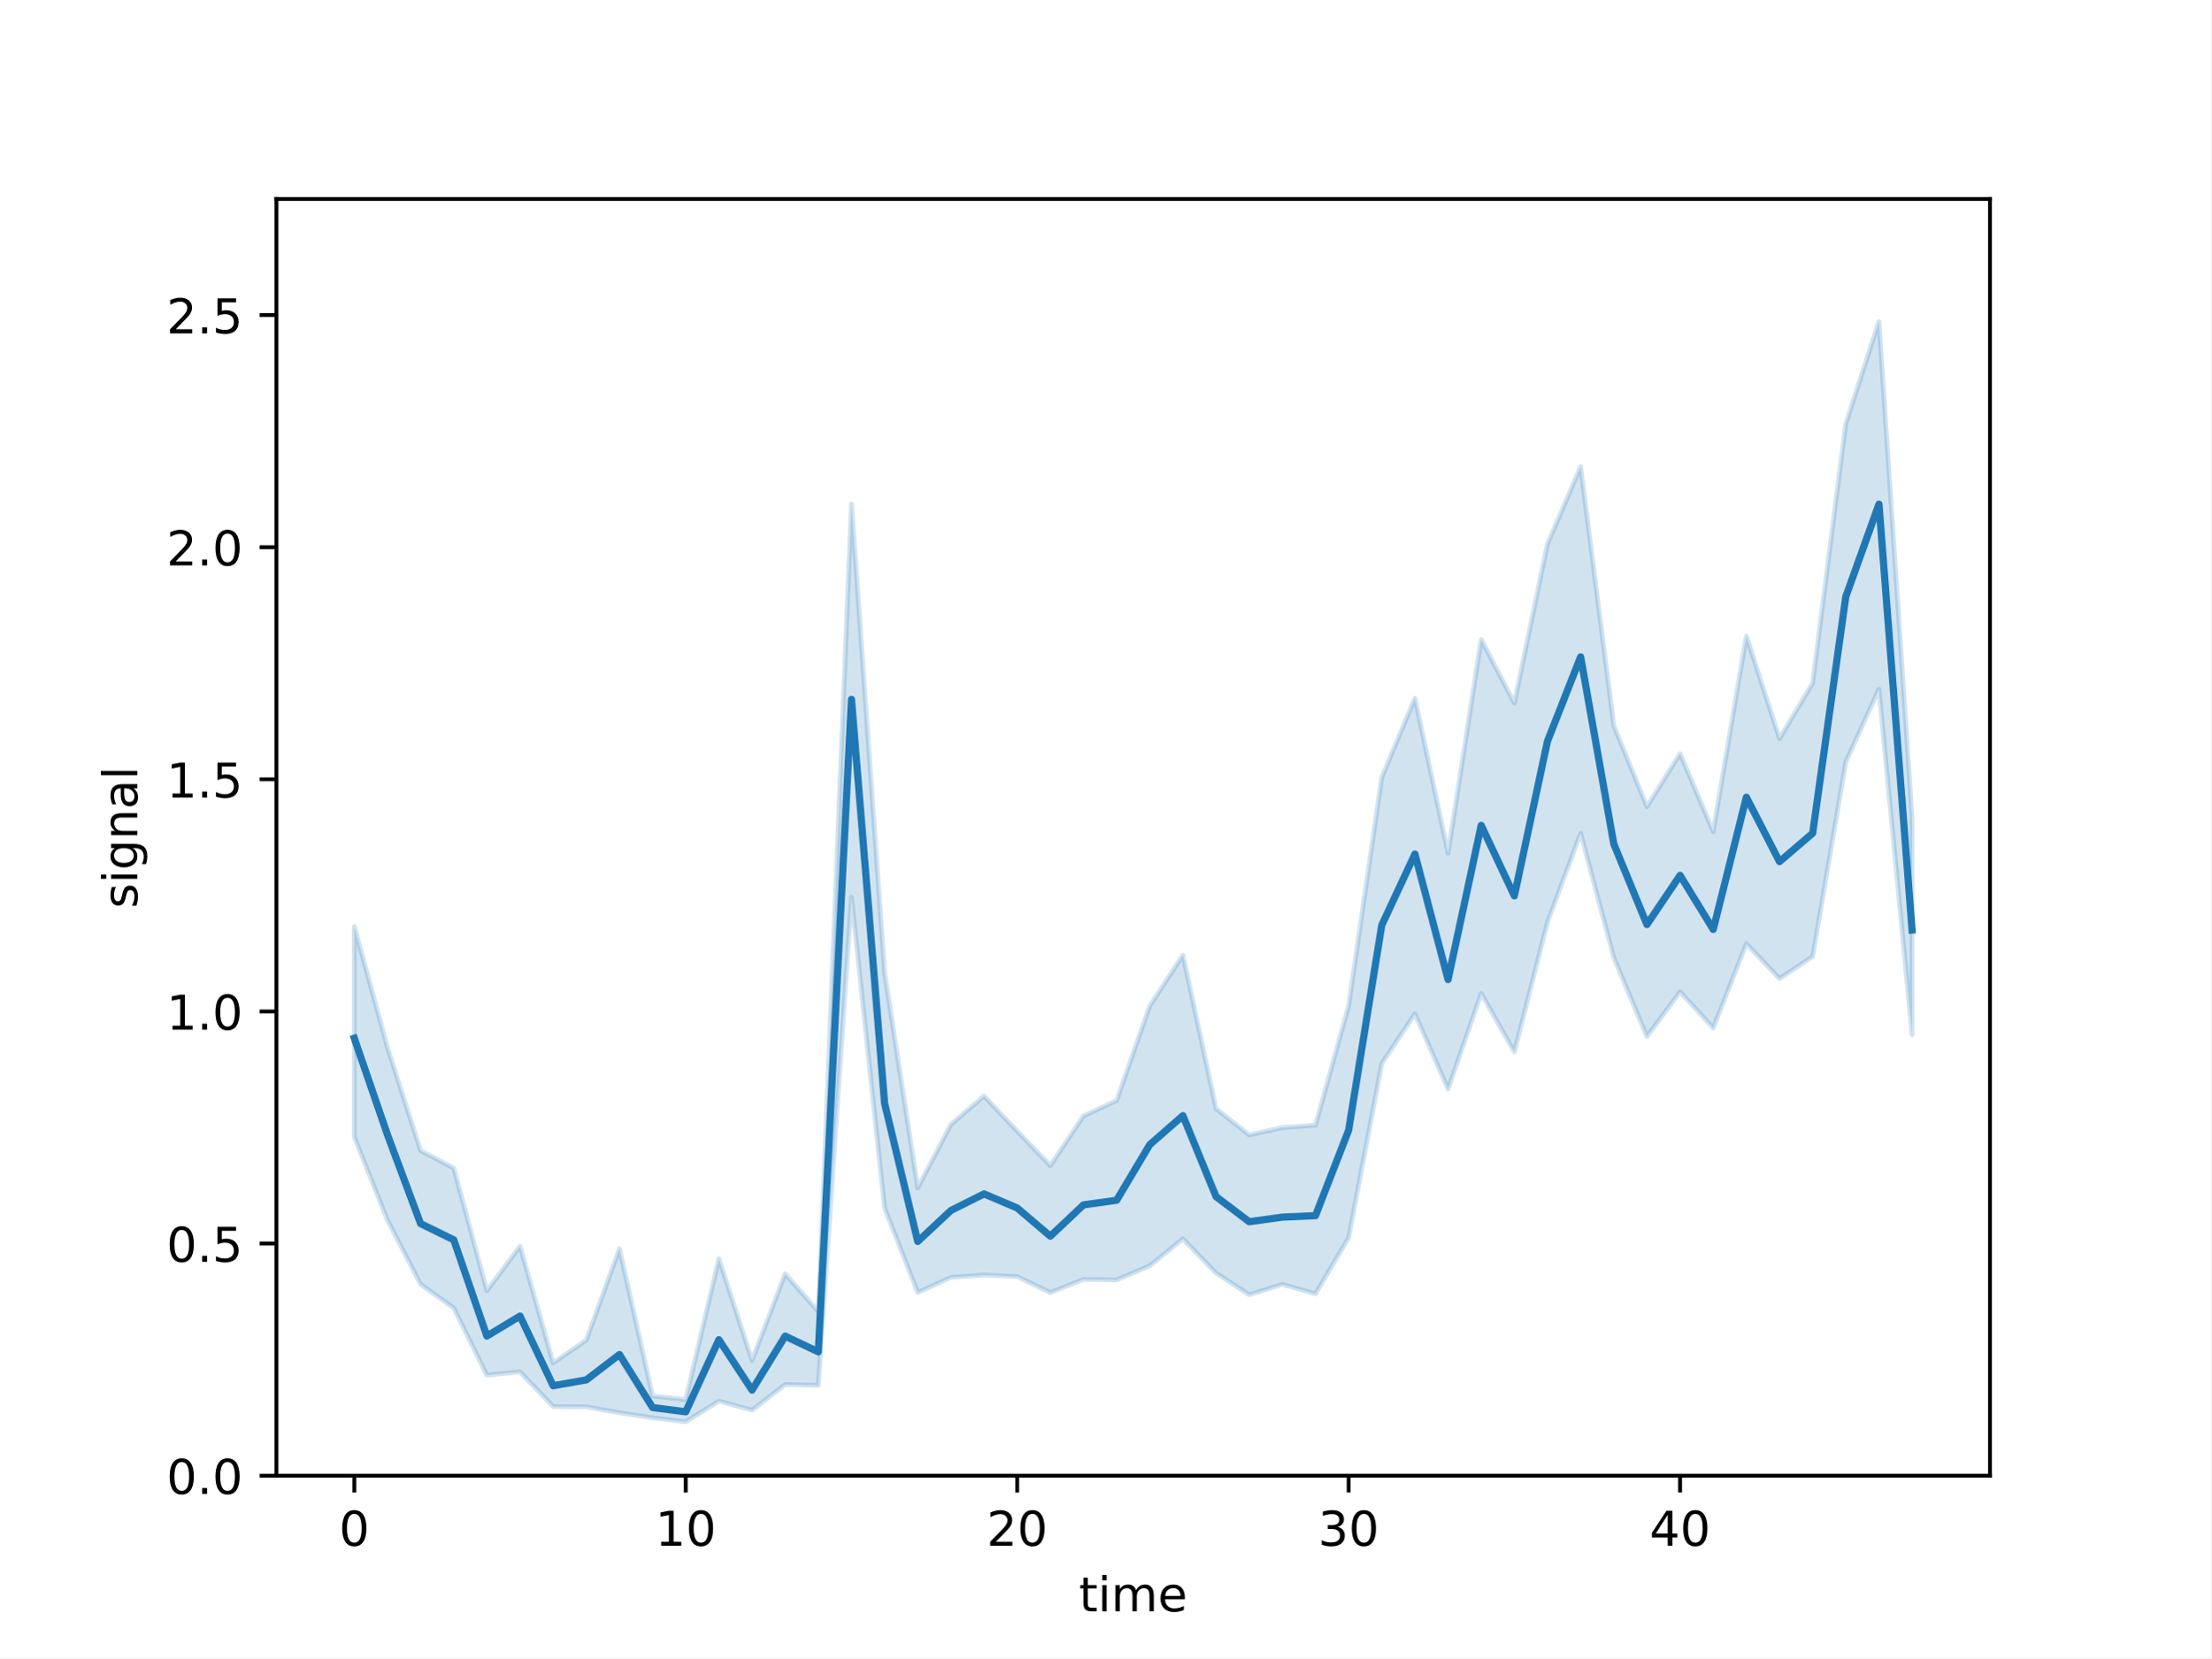
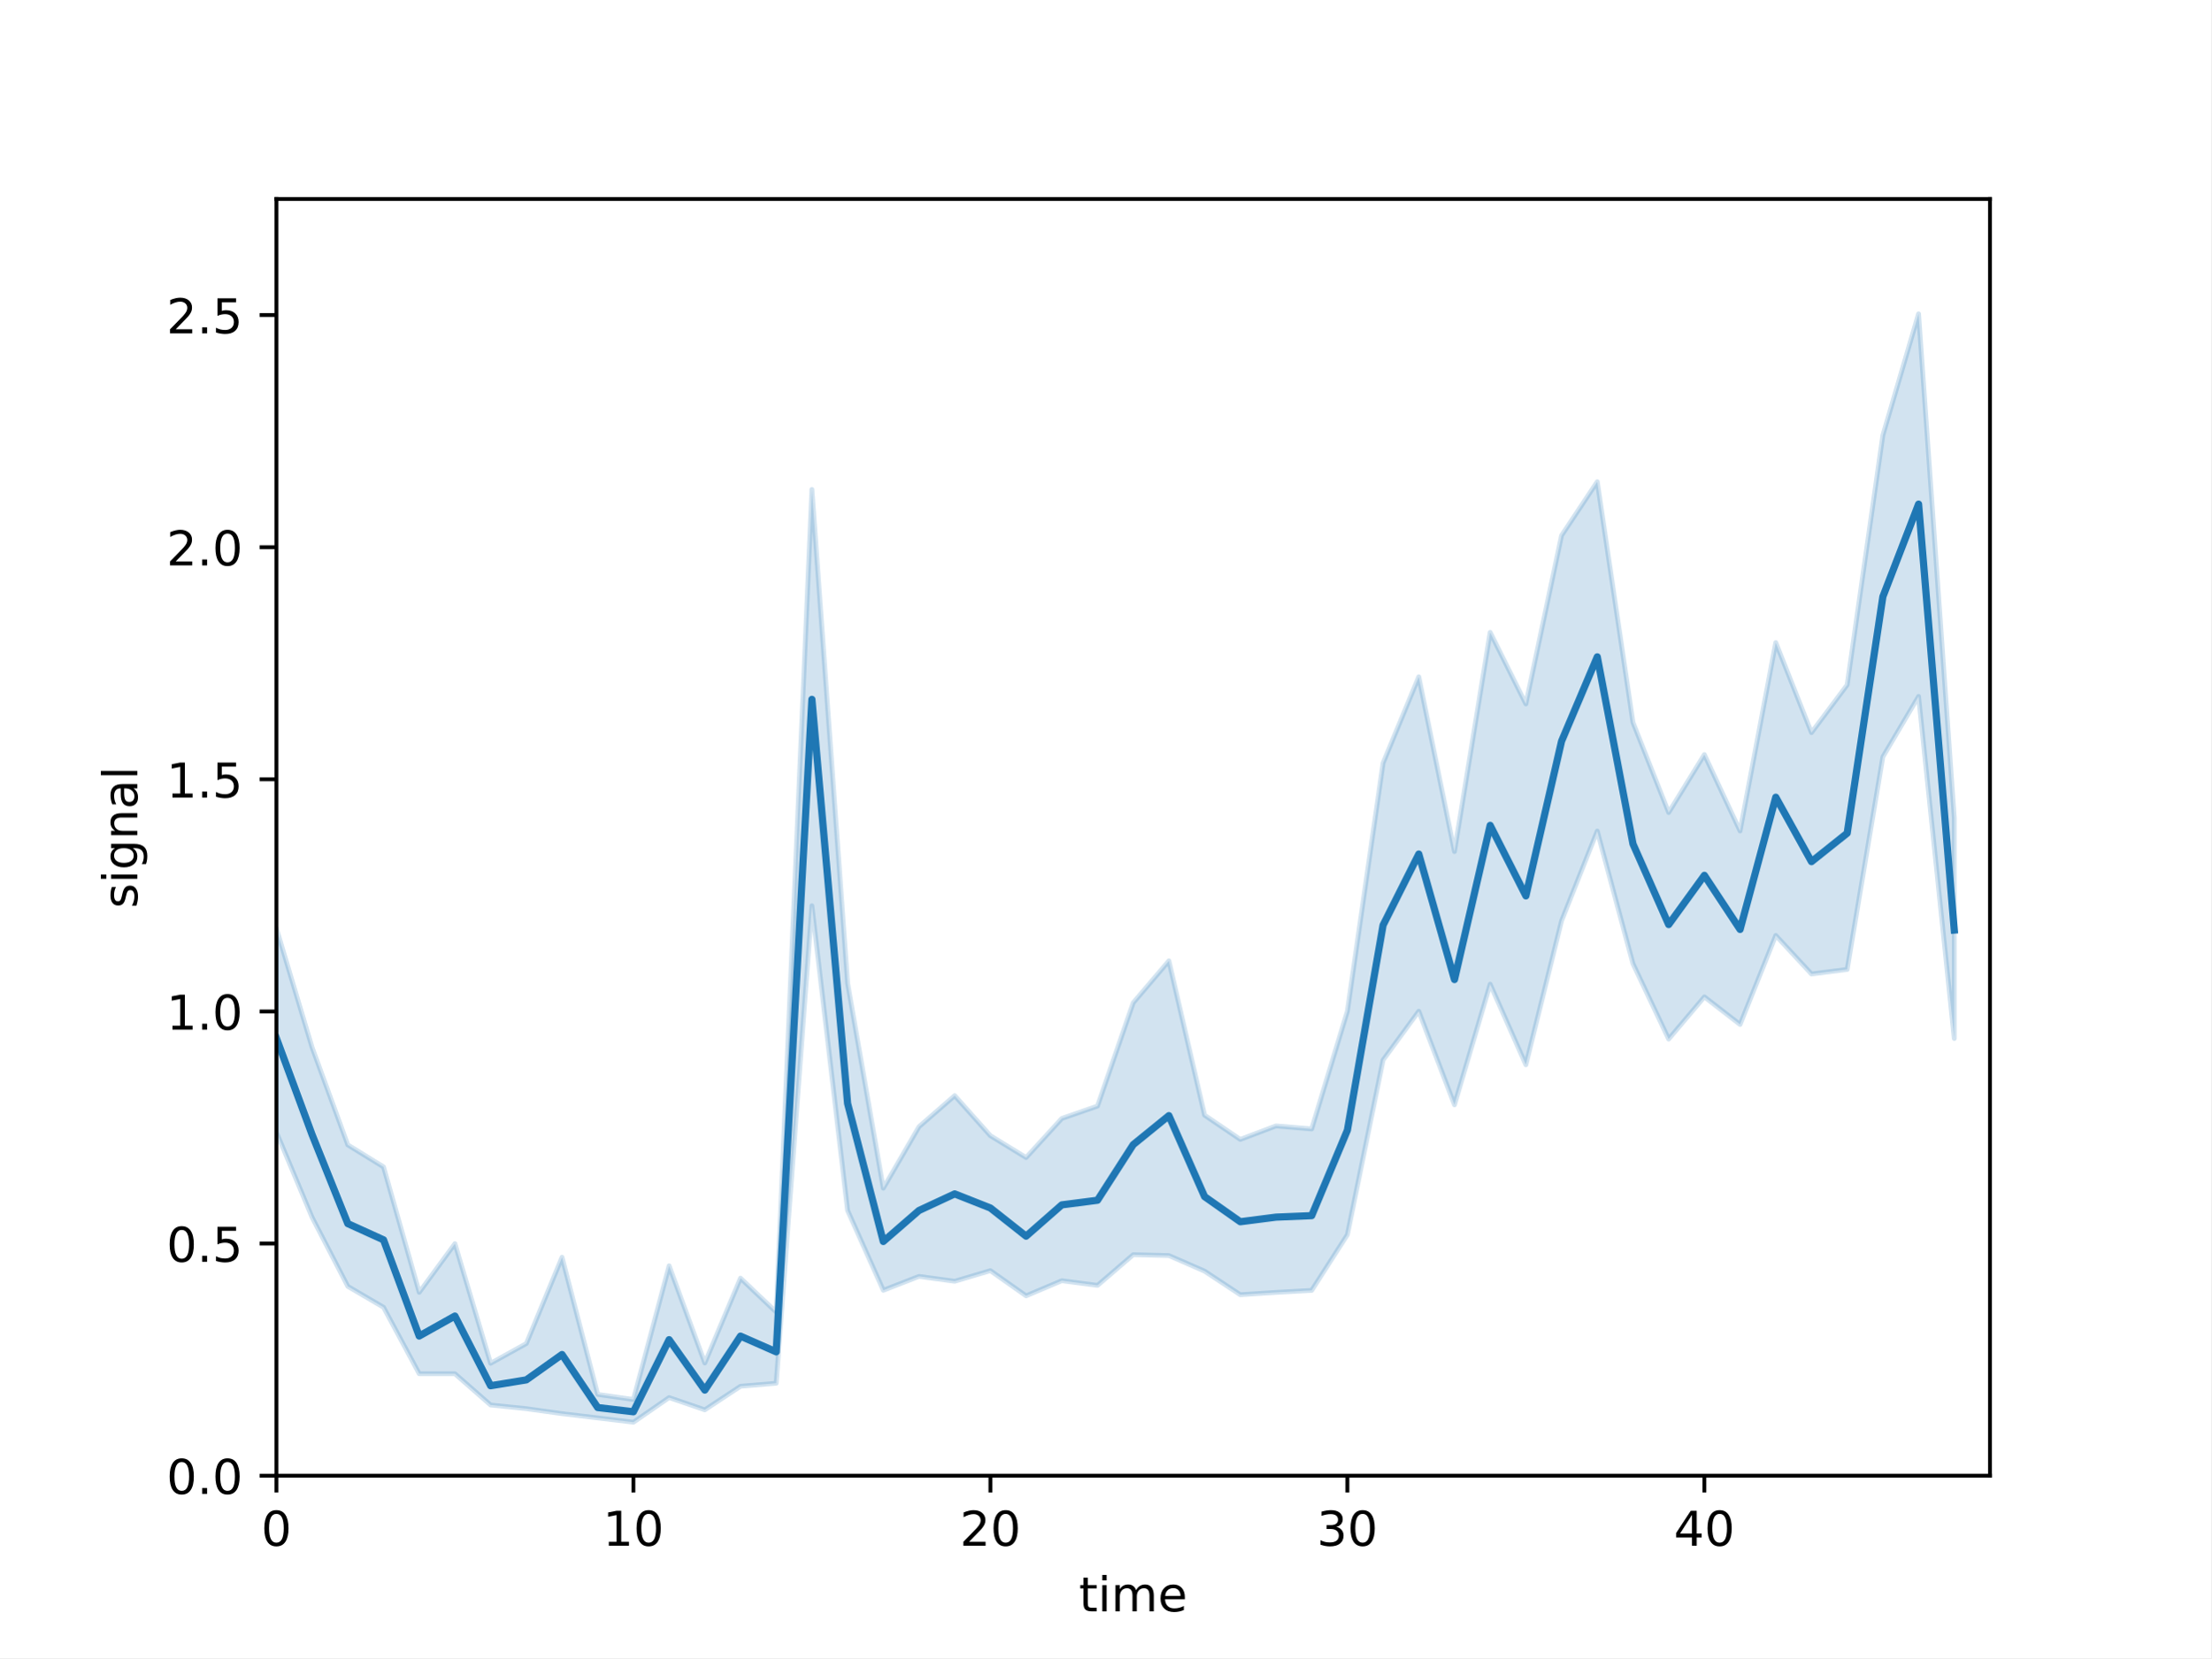
<svg xmlns="http://www.w3.org/2000/svg" xmlns:xlink="http://www.w3.org/1999/xlink" width="460.8pt" height="345.6pt" viewBox="0 0 460.8 345.6" version="1.1">
  <defs>
    <style type="text/css">*{stroke-linejoin: round; stroke-linecap: butt}</style>
  </defs>
  <g id="figure_1">
    <g id="patch_1">
      <path d="M 0 345.6  L 460.8 345.6  L 460.8 0  L 0 0  z " style="fill: #ffffff" />
    </g>
    <g id="axes_1">
      <g id="patch_2">
        <path d="M 57.6 307.584  L 414.72 307.584  L 414.72 41.472  L 57.6 41.472  z " style="fill: #ffffff" />
      </g>
      <g id="PolyCollection_1">
        <defs>
-           <path id="m59edee28fa" d="M 73.833 -152.477  L 73.833 -108.618  L 80.74 -91.298  L 87.648 -77.928  L 94.555 -72.98  L 101.463 -58.962  L 108.37 -59.667  L 115.278 -52.424  L 122.186 -52.378  L 129.093 -51.128  L 136.001 -50.082  L 142.908 -49.256  L 149.816 -53.577  L 156.723 -51.675  L 163.631 -57.028  L 170.538 -56.849  L 177.446 -158.625  L 184.353 -93.815  L 191.261 -76.187  L 198.169 -79.355  L 205.076 -79.833  L 211.984 -79.526  L 218.891 -76.174  L 225.799 -78.932  L 232.706 -78.828  L 239.614 -81.769  L 246.521 -87.391  L 253.429 -80.254  L 260.336 -75.735  L 267.244 -77.885  L 274.151 -75.932  L 281.059 -87.644  L 287.967 -123.93  L 294.874 -134.306  L 301.782 -118.609  L 308.689 -138.556  L 315.597 -126.344  L 322.504 -153.396  L 329.412 -171.935  L 336.319 -146.05  L 343.227 -129.563  L 350.134 -138.878  L 357.042 -131.329  L 363.95 -148.906  L 370.857 -141.626  L 377.765 -146.243  L 384.672 -186.767  L 391.58 -201.989  L 398.487 -129.984  L 398.487 -175.202  L 398.487 -175.202  L 391.58 -278.569  L 384.672 -257.287  L 377.765 -203.248  L 370.857 -191.637  L 363.95 -213.048  L 357.042 -172.256  L 350.134 -188.515  L 343.227 -177.453  L 336.319 -194.327  L 329.412 -248.319  L 322.504 -232.216  L 315.597 -199.041  L 308.689 -212.305  L 301.782 -167.723  L 294.874 -200.068  L 287.967 -183.552  L 281.059 -135.925  L 274.151 -111.061  L 267.244 -110.583  L 260.336 -109.039  L 253.429 -114.518  L 246.521 -146.512  L 239.614 -135.911  L 232.706 -116.202  L 225.799 -113  L 218.891 -102.632  L 211.984 -109.834  L 205.076 -117.138  L 198.169 -111.225  L 191.261 -97.989  L 184.353 -142.866  L 177.446 -240.547  L 170.538 -72.21  L 163.631 -80.096  L 156.723 -62.032  L 149.816 -83.25  L 142.908 -53.896  L 136.001 -54.623  L 129.093 -85.314  L 122.186 -66.28  L 115.278 -61.51  L 108.37 -85.841  L 101.463 -76.551  L 94.555 -102.137  L 87.648 -105.763  L 80.74 -127.264  L 73.833 -152.477  z " style="stroke: #1f77b4; stroke-opacity: 0.2" />
+           <path id="m4f3ccf75cc" d="M 57.6 -152.083  L 57.6 -109.605  L 65.04 -91.855  L 72.48 -77.479  L 79.92 -73.12  L 87.36 -59.266  L 94.8 -59.263  L 102.24 -52.75  L 109.68 -51.985  L 117.12 -50.944  L 124.56 -50.058  L 132 -49.156  L 139.44 -54.297  L 146.88 -51.745  L 154.32 -56.655  L 161.76 -57.283  L 169.2 -156.809  L 176.64 -93.297  L 184.08 -76.658  L 191.52 -79.554  L 198.96 -78.541  L 206.4 -80.753  L 213.84 -75.504  L 221.28 -78.656  L 228.72 -77.678  L 236.16 -84.076  L 243.6 -83.897  L 251.04 -80.649  L 258.48 -75.736  L 265.92 -76.215  L 273.36 -76.636  L 280.8 -88.244  L 288.24 -124.655  L 295.68 -134.828  L 303.12 -115.322  L 310.56 -140.464  L 318 -123.663  L 325.44 -153.67  L 332.88 -172.384  L 340.32 -144.736  L 347.76 -129.023  L 355.2 -137.819  L 362.64 -132.06  L 370.08 -150.618  L 377.52 -142.594  L 384.96 -143.535  L 392.4 -187.849  L 399.84 -200.447  L 407.28 -129.143  L 407.28 -175.18  L 407.28 -175.18  L 399.84 -280.192  L 392.4 -254.884  L 384.96 -202.852  L 377.52 -192.904  L 370.08 -211.676  L 362.64 -172.398  L 355.2 -188.323  L 347.76 -176.245  L 340.32 -195.021  L 332.88 -245.199  L 325.44 -233.991  L 318 -198.874  L 310.56 -213.803  L 303.12 -168.11  L 295.68 -204.534  L 288.24 -186.549  L 280.8 -134.834  L 273.36 -110.291  L 265.92 -110.921  L 258.48 -108.108  L 251.04 -113.156  L 243.6 -145.326  L 236.16 -136.579  L 228.72 -115.056  L 221.28 -112.472  L 213.84 -104.326  L 206.4 -108.884  L 198.96 -117.232  L 191.52 -110.757  L 184.08 -97.936  L 176.64 -140.658  L 169.2 -243.59  L 161.76 -72.113  L 154.32 -79.191  L 146.88 -61.504  L 139.44 -81.762  L 132 -53.9  L 124.56 -54.955  L 117.12 -83.542  L 109.68 -65.557  L 102.24 -61.436  L 94.8 -86.383  L 87.36 -76.225  L 79.92 -102.381  L 72.48 -106.964  L 65.04 -127.272  L 57.6 -152.083  z " style="stroke: #1f77b4; stroke-opacity: 0.2" />
        </defs>
-         <g clip-path="url(#p708a9a55b4)">
-           <use xlink:href="#m59edee28fa" x="0" y="345.6" style="fill: #1f77b4; fill-opacity: 0.2; stroke: #1f77b4; stroke-opacity: 0.2" />
+         <g clip-path="url(#pcb917a0f0c)">
+           <use xlink:href="#m4f3ccf75cc" x="0" y="345.6" style="fill: #1f77b4; fill-opacity: 0.2; stroke: #1f77b4; stroke-opacity: 0.2" />
        </g>
      </g>
      <g id="matplotlib.axis_1">
        <g id="xtick_1">
          <g id="line2d_1">
            <defs>
-               <path id="m55690e68e4" d="M 0 0  L 0 3.5  " style="stroke: #000000; stroke-width: 0.8" />
-             </defs>
-             <g>
-               <use xlink:href="#m55690e68e4" x="73.833" y="307.584" style="stroke: #000000; stroke-width: 0.8" />
+               <path id="m2e94e1c672" d="M 0 0  L 0 3.5  " style="stroke: #000000; stroke-width: 0.8" />
+             </defs>
+             <g>
+               <use xlink:href="#m2e94e1c672" x="57.6" y="307.584" style="stroke: #000000; stroke-width: 0.8" />
            </g>
          </g>
          <g id="text_1">
-             <g transform="translate(70.65148 322.1824) scale(0.1 -0.1)">
+             <g transform="translate(54.41875 322.1824) scale(0.1 -0.1)">
              <defs>
                <path id="DejaVuSans-30" d="M 2034 4250  Q 1547 4250 1301 3770  Q 1056 3291 1056 2328  Q 1056 1369 1301 889  Q 1547 409 2034 409  Q 2525 409 2770 889  Q 3016 1369 3016 2328  Q 3016 3291 2770 3770  Q 2525 4250 2034 4250  z M 2034 4750  Q 2819 4750 3233 4129  Q 3647 3509 3647 2328  Q 3647 1150 3233 529  Q 2819 -91 2034 -91  Q 1250 -91 836 529  Q 422 1150 422 2328  Q 422 3509 836 4129  Q 1250 4750 2034 4750  z " transform="scale(0.015625)" />
              </defs>
              <use xlink:href="#DejaVuSans-30" />
            </g>
          </g>
        </g>
        <g id="xtick_2">
          <g id="line2d_2">
            <g>
-               <use xlink:href="#m55690e68e4" x="142.908" y="307.584" style="stroke: #000000; stroke-width: 0.8" />
+               <use xlink:href="#m2e94e1c672" x="132" y="307.584" style="stroke: #000000; stroke-width: 0.8" />
            </g>
          </g>
          <g id="text_2">
-             <g transform="translate(136.5457 322.1824) scale(0.1 -0.1)">
+             <g transform="translate(125.6375 322.1824) scale(0.1 -0.1)">
              <defs>
                <path id="DejaVuSans-31" d="M 794 531  L 1825 531  L 1825 4091  L 703 3866  L 703 4441  L 1819 4666  L 2450 4666  L 2450 531  L 3481 531  L 3481 0  L 794 0  L 794 531  z " transform="scale(0.015625)" />
              </defs>
              <use xlink:href="#DejaVuSans-31" />
              <use xlink:href="#DejaVuSans-30" x="63.623" />
            </g>
          </g>
        </g>
        <g id="xtick_3">
          <g id="line2d_3">
            <g>
-               <use xlink:href="#m55690e68e4" x="211.984" y="307.584" style="stroke: #000000; stroke-width: 0.8" />
+               <use xlink:href="#m2e94e1c672" x="206.4" y="307.584" style="stroke: #000000; stroke-width: 0.8" />
            </g>
          </g>
          <g id="text_3">
-             <g transform="translate(205.6211 322.1824) scale(0.1 -0.1)">
+             <g transform="translate(200.0375 322.1824) scale(0.1 -0.1)">
              <defs>
                <path id="DejaVuSans-32" d="M 1228 531  L 3431 531  L 3431 0  L 469 0  L 469 531  Q 828 903 1448 1529  Q 2069 2156 2228 2338  Q 2531 2678 2651 2914  Q 2772 3150 2772 3378  Q 2772 3750 2511 3984  Q 2250 4219 1831 4219  Q 1534 4219 1204 4116  Q 875 4013 500 3803  L 500 4441  Q 881 4594 1212 4672  Q 1544 4750 1819 4750  Q 2544 4750 2975 4387  Q 3406 4025 3406 3419  Q 3406 3131 3298 2873  Q 3191 2616 2906 2266  Q 2828 2175 2409 1742  Q 1991 1309 1228 531  z " transform="scale(0.015625)" />
              </defs>
              <use xlink:href="#DejaVuSans-32" />
              <use xlink:href="#DejaVuSans-30" x="63.623" />
            </g>
          </g>
        </g>
        <g id="xtick_4">
          <g id="line2d_4">
            <g>
-               <use xlink:href="#m55690e68e4" x="281.059" y="307.584" style="stroke: #000000; stroke-width: 0.8" />
+               <use xlink:href="#m2e94e1c672" x="280.8" y="307.584" style="stroke: #000000; stroke-width: 0.8" />
            </g>
          </g>
          <g id="text_4">
-             <g transform="translate(274.6965 322.1824) scale(0.1 -0.1)">
+             <g transform="translate(274.4375 322.1824) scale(0.1 -0.1)">
              <defs>
                <path id="DejaVuSans-33" d="M 2597 2516  Q 3050 2419 3304 2112  Q 3559 1806 3559 1356  Q 3559 666 3084 287  Q 2609 -91 1734 -91  Q 1441 -91 1130 -33  Q 819 25 488 141  L 488 750  Q 750 597 1062 519  Q 1375 441 1716 441  Q 2309 441 2620 675  Q 2931 909 2931 1356  Q 2931 1769 2642 2001  Q 2353 2234 1838 2234  L 1294 2234  L 1294 2753  L 1863 2753  Q 2328 2753 2575 2939  Q 2822 3125 2822 3475  Q 2822 3834 2567 4026  Q 2313 4219 1838 4219  Q 1578 4219 1281 4162  Q 984 4106 628 3988  L 628 4550  Q 988 4650 1302 4700  Q 1616 4750 1894 4750  Q 2613 4750 3031 4423  Q 3450 4097 3450 3541  Q 3450 3153 3228 2886  Q 3006 2619 2597 2516  z " transform="scale(0.015625)" />
              </defs>
              <use xlink:href="#DejaVuSans-33" />
              <use xlink:href="#DejaVuSans-30" x="63.623" />
            </g>
          </g>
        </g>
        <g id="xtick_5">
          <g id="line2d_5">
            <g>
-               <use xlink:href="#m55690e68e4" x="350.134" y="307.584" style="stroke: #000000; stroke-width: 0.8" />
+               <use xlink:href="#m2e94e1c672" x="355.2" y="307.584" style="stroke: #000000; stroke-width: 0.8" />
            </g>
          </g>
          <g id="text_5">
-             <g transform="translate(343.772 322.1824) scale(0.1 -0.1)">
+             <g transform="translate(348.8375 322.1824) scale(0.1 -0.1)">
              <defs>
                <path id="DejaVuSans-34" d="M 2419 4116  L 825 1625  L 2419 1625  L 2419 4116  z M 2253 4666  L 3047 4666  L 3047 1625  L 3713 1625  L 3713 1100  L 3047 1100  L 3047 0  L 2419 0  L 2419 1100  L 313 1100  L 313 1709  L 2253 4666  z " transform="scale(0.015625)" />
              </defs>
              <use xlink:href="#DejaVuSans-34" />
              <use xlink:href="#DejaVuSans-30" x="63.623" />
            </g>
          </g>
        </g>
        <g id="text_6">
          <g transform="translate(224.8639 335.8606) scale(0.1 -0.1)">
            <defs>
              <path id="DejaVuSans-74" d="M 1172 4494  L 1172 3500  L 2356 3500  L 2356 3053  L 1172 3053  L 1172 1153  Q 1172 725 1289 603  Q 1406 481 1766 481  L 2356 481  L 2356 0  L 1766 0  Q 1100 0 847 248  Q 594 497 594 1153  L 594 3053  L 172 3053  L 172 3500  L 594 3500  L 594 4494  L 1172 4494  z " transform="scale(0.015625)" />
              <path id="DejaVuSans-69" d="M 603 3500  L 1178 3500  L 1178 0  L 603 0  L 603 3500  z M 603 4863  L 1178 4863  L 1178 4134  L 603 4134  L 603 4863  z " transform="scale(0.015625)" />
              <path id="DejaVuSans-6d" d="M 3328 2828  Q 3544 3216 3844 3400  Q 4144 3584 4550 3584  Q 5097 3584 5394 3201  Q 5691 2819 5691 2113  L 5691 0  L 5113 0  L 5113 2094  Q 5113 2597 4934 2840  Q 4756 3084 4391 3084  Q 3944 3084 3684 2787  Q 3425 2491 3425 1978  L 3425 0  L 2847 0  L 2847 2094  Q 2847 2600 2669 2842  Q 2491 3084 2119 3084  Q 1678 3084 1418 2786  Q 1159 2488 1159 1978  L 1159 0  L 581 0  L 581 3500  L 1159 3500  L 1159 2956  Q 1356 3278 1631 3431  Q 1906 3584 2284 3584  Q 2666 3584 2933 3390  Q 3200 3197 3328 2828  z " transform="scale(0.015625)" />
              <path id="DejaVuSans-65" d="M 3597 1894  L 3597 1613  L 953 1613  Q 991 1019 1311 708  Q 1631 397 2203 397  Q 2534 397 2845 478  Q 3156 559 3463 722  L 3463 178  Q 3153 47 2828 -22  Q 2503 -91 2169 -91  Q 1331 -91 842 396  Q 353 884 353 1716  Q 353 2575 817 3079  Q 1281 3584 2069 3584  Q 2775 3584 3186 3129  Q 3597 2675 3597 1894  z M 3022 2063  Q 3016 2534 2758 2815  Q 2500 3097 2075 3097  Q 1594 3097 1305 2825  Q 1016 2553 972 2059  L 3022 2063  z " transform="scale(0.015625)" />
            </defs>
            <use xlink:href="#DejaVuSans-74" />
            <use xlink:href="#DejaVuSans-69" x="39.209" />
            <use xlink:href="#DejaVuSans-6d" x="66.992" />
            <use xlink:href="#DejaVuSans-65" x="164.404" />
          </g>
        </g>
      </g>
      <g id="matplotlib.axis_2">
        <g id="ytick_1">
          <g id="line2d_6">
            <defs>
-               <path id="m1588a7dd0a" d="M 0 0  L -3.5 0  " style="stroke: #000000; stroke-width: 0.8" />
-             </defs>
-             <g>
-               <use xlink:href="#m1588a7dd0a" x="57.6" y="307.584" style="stroke: #000000; stroke-width: 0.8" />
+               <path id="m0d4365b51f" d="M 0 0  L -3.5 0  " style="stroke: #000000; stroke-width: 0.8" />
+             </defs>
+             <g>
+               <use xlink:href="#m0d4365b51f" x="57.6" y="307.584" style="stroke: #000000; stroke-width: 0.8" />
            </g>
          </g>
          <g id="text_7">
            <g transform="translate(34.69687 311.3832) scale(0.1 -0.1)">
              <defs>
                <path id="DejaVuSans-2e" d="M 684 794  L 1344 794  L 1344 0  L 684 0  L 684 794  z " transform="scale(0.015625)" />
              </defs>
              <use xlink:href="#DejaVuSans-30" />
              <use xlink:href="#DejaVuSans-2e" x="63.623" />
              <use xlink:href="#DejaVuSans-30" x="95.41" />
            </g>
          </g>
        </g>
        <g id="ytick_2">
          <g id="line2d_7">
            <g>
-               <use xlink:href="#m1588a7dd0a" x="57.6" y="259.2" style="stroke: #000000; stroke-width: 0.8" />
+               <use xlink:href="#m0d4365b51f" x="57.6" y="259.2" style="stroke: #000000; stroke-width: 0.8" />
            </g>
          </g>
          <g id="text_8">
            <g transform="translate(34.69687 262.9992) scale(0.1 -0.1)">
              <defs>
                <path id="DejaVuSans-35" d="M 691 4666  L 3169 4666  L 3169 4134  L 1269 4134  L 1269 2991  Q 1406 3038 1543 3061  Q 1681 3084 1819 3084  Q 2600 3084 3056 2656  Q 3513 2228 3513 1497  Q 3513 744 3044 326  Q 2575 -91 1722 -91  Q 1428 -91 1123 -41  Q 819 9 494 109  L 494 744  Q 775 591 1075 516  Q 1375 441 1709 441  Q 2250 441 2565 725  Q 2881 1009 2881 1497  Q 2881 1984 2565 2268  Q 2250 2553 1709 2553  Q 1456 2553 1204 2497  Q 953 2441 691 2322  L 691 4666  z " transform="scale(0.015625)" />
              </defs>
              <use xlink:href="#DejaVuSans-30" />
              <use xlink:href="#DejaVuSans-2e" x="63.623" />
              <use xlink:href="#DejaVuSans-35" x="95.41" />
            </g>
          </g>
        </g>
        <g id="ytick_3">
          <g id="line2d_8">
            <g>
-               <use xlink:href="#m1588a7dd0a" x="57.6" y="210.816" style="stroke: #000000; stroke-width: 0.8" />
+               <use xlink:href="#m0d4365b51f" x="57.6" y="210.816" style="stroke: #000000; stroke-width: 0.8" />
            </g>
          </g>
          <g id="text_9">
            <g transform="translate(34.69687 214.6152) scale(0.1 -0.1)">
              <use xlink:href="#DejaVuSans-31" />
              <use xlink:href="#DejaVuSans-2e" x="63.623" />
              <use xlink:href="#DejaVuSans-30" x="95.41" />
            </g>
          </g>
        </g>
        <g id="ytick_4">
          <g id="line2d_9">
            <g>
-               <use xlink:href="#m1588a7dd0a" x="57.6" y="162.432" style="stroke: #000000; stroke-width: 0.8" />
+               <use xlink:href="#m0d4365b51f" x="57.6" y="162.432" style="stroke: #000000; stroke-width: 0.8" />
            </g>
          </g>
          <g id="text_10">
            <g transform="translate(34.69687 166.2312) scale(0.1 -0.1)">
              <use xlink:href="#DejaVuSans-31" />
              <use xlink:href="#DejaVuSans-2e" x="63.623" />
              <use xlink:href="#DejaVuSans-35" x="95.41" />
            </g>
          </g>
        </g>
        <g id="ytick_5">
          <g id="line2d_10">
            <g>
-               <use xlink:href="#m1588a7dd0a" x="57.6" y="114.048" style="stroke: #000000; stroke-width: 0.8" />
+               <use xlink:href="#m0d4365b51f" x="57.6" y="114.048" style="stroke: #000000; stroke-width: 0.8" />
            </g>
          </g>
          <g id="text_11">
            <g transform="translate(34.69687 117.8472) scale(0.1 -0.1)">
              <use xlink:href="#DejaVuSans-32" />
              <use xlink:href="#DejaVuSans-2e" x="63.623" />
              <use xlink:href="#DejaVuSans-30" x="95.41" />
            </g>
          </g>
        </g>
        <g id="ytick_6">
          <g id="line2d_11">
            <g>
-               <use xlink:href="#m1588a7dd0a" x="57.6" y="65.664" style="stroke: #000000; stroke-width: 0.8" />
+               <use xlink:href="#m0d4365b51f" x="57.6" y="65.664" style="stroke: #000000; stroke-width: 0.8" />
            </g>
          </g>
          <g id="text_12">
            <g transform="translate(34.69687 69.46322) scale(0.1 -0.1)">
              <use xlink:href="#DejaVuSans-32" />
              <use xlink:href="#DejaVuSans-2e" x="63.623" />
              <use xlink:href="#DejaVuSans-35" x="95.41" />
            </g>
          </g>
        </g>
        <g id="text_13">
          <g transform="translate(28.61719 189.3178) rotate(-90) scale(0.1 -0.1)">
            <defs>
              <path id="DejaVuSans-73" d="M 2834 3397  L 2834 2853  Q 2591 2978 2328 3040  Q 2066 3103 1784 3103  Q 1356 3103 1142 2972  Q 928 2841 928 2578  Q 928 2378 1081 2264  Q 1234 2150 1697 2047  L 1894 2003  Q 2506 1872 2764 1633  Q 3022 1394 3022 966  Q 3022 478 2636 193  Q 2250 -91 1575 -91  Q 1294 -91 989 -36  Q 684 19 347 128  L 347 722  Q 666 556 975 473  Q 1284 391 1588 391  Q 1994 391 2212 530  Q 2431 669 2431 922  Q 2431 1156 2273 1281  Q 2116 1406 1581 1522  L 1381 1569  Q 847 1681 609 1914  Q 372 2147 372 2553  Q 372 3047 722 3315  Q 1072 3584 1716 3584  Q 2034 3584 2315 3537  Q 2597 3491 2834 3397  z " transform="scale(0.015625)" />
              <path id="DejaVuSans-67" d="M 2906 1791  Q 2906 2416 2648 2759  Q 2391 3103 1925 3103  Q 1463 3103 1205 2759  Q 947 2416 947 1791  Q 947 1169 1205 825  Q 1463 481 1925 481  Q 2391 481 2648 825  Q 2906 1169 2906 1791  z M 3481 434  Q 3481 -459 3084 -895  Q 2688 -1331 1869 -1331  Q 1566 -1331 1297 -1286  Q 1028 -1241 775 -1147  L 775 -588  Q 1028 -725 1275 -790  Q 1522 -856 1778 -856  Q 2344 -856 2625 -561  Q 2906 -266 2906 331  L 2906 616  Q 2728 306 2450 153  Q 2172 0 1784 0  Q 1141 0 747 490  Q 353 981 353 1791  Q 353 2603 747 3093  Q 1141 3584 1784 3584  Q 2172 3584 2450 3431  Q 2728 3278 2906 2969  L 2906 3500  L 3481 3500  L 3481 434  z " transform="scale(0.015625)" />
              <path id="DejaVuSans-6e" d="M 3513 2113  L 3513 0  L 2938 0  L 2938 2094  Q 2938 2591 2744 2837  Q 2550 3084 2163 3084  Q 1697 3084 1428 2787  Q 1159 2491 1159 1978  L 1159 0  L 581 0  L 581 3500  L 1159 3500  L 1159 2956  Q 1366 3272 1645 3428  Q 1925 3584 2291 3584  Q 2894 3584 3203 3211  Q 3513 2838 3513 2113  z " transform="scale(0.015625)" />
              <path id="DejaVuSans-61" d="M 2194 1759  Q 1497 1759 1228 1600  Q 959 1441 959 1056  Q 959 750 1161 570  Q 1363 391 1709 391  Q 2188 391 2477 730  Q 2766 1069 2766 1631  L 2766 1759  L 2194 1759  z M 3341 1997  L 3341 0  L 2766 0  L 2766 531  Q 2569 213 2275 61  Q 1981 -91 1556 -91  Q 1019 -91 701 211  Q 384 513 384 1019  Q 384 1609 779 1909  Q 1175 2209 1959 2209  L 2766 2209  L 2766 2266  Q 2766 2663 2505 2880  Q 2244 3097 1772 3097  Q 1472 3097 1187 3025  Q 903 2953 641 2809  L 641 3341  Q 956 3463 1253 3523  Q 1550 3584 1831 3584  Q 2591 3584 2966 3190  Q 3341 2797 3341 1997  z " transform="scale(0.015625)" />
              <path id="DejaVuSans-6c" d="M 603 4863  L 1178 4863  L 1178 0  L 603 0  L 603 4863  z " transform="scale(0.015625)" />
            </defs>
            <use xlink:href="#DejaVuSans-73" />
            <use xlink:href="#DejaVuSans-69" x="52.1" />
            <use xlink:href="#DejaVuSans-67" x="79.883" />
            <use xlink:href="#DejaVuSans-6e" x="143.359" />
            <use xlink:href="#DejaVuSans-61" x="206.738" />
            <use xlink:href="#DejaVuSans-6c" x="268.018" />
          </g>
        </g>
      </g>
      <g id="line2d_12">
-         <path d="M 73.833 216.407  L 80.74 236.508  L 87.648 255.041  L 94.555 258.42  L 101.463 278.472  L 108.37 274.309  L 115.278 288.832  L 122.186 287.613  L 129.093 282.324  L 136.001 293.377  L 142.908 294.261  L 149.816 279.235  L 156.723 289.742  L 163.631 278.492  L 170.538 281.768  L 177.446 145.772  L 184.353 229.982  L 191.261 258.761  L 198.169 252.304  L 205.076 248.844  L 211.984 251.784  L 218.891 257.661  L 225.799 251.135  L 232.706 250.172  L 239.614 238.583  L 246.521 232.538  L 253.429 249.415  L 260.336 254.652  L 267.244 253.69  L 274.151 253.382  L 281.059 235.573  L 287.967 192.833  L 294.874 178.014  L 301.782 204.168  L 308.689 172.031  L 315.597 186.729  L 322.504 154.478  L 329.412 136.907  L 336.319 175.906  L 343.227 192.709  L 350.134 182.449  L 357.042 193.721  L 363.95 166.167  L 370.857 179.595  L 377.765 173.663  L 384.672 124.362  L 391.58 105.076  L 398.487 193.856  " clip-path="url(#p708a9a55b4)" style="fill: none; stroke: #1f77b4; stroke-width: 1.5; stroke-linecap: square" />
+         <path d="M 57.6 216.407  L 65.04 236.508  L 72.48 255.041  L 79.92 258.42  L 87.36 278.472  L 94.8 274.309  L 102.24 288.832  L 109.68 287.613  L 117.12 282.324  L 124.56 293.377  L 132 294.261  L 139.44 279.235  L 146.88 289.742  L 154.32 278.492  L 161.76 281.768  L 169.2 145.772  L 176.64 229.982  L 184.08 258.761  L 191.52 252.304  L 198.96 248.844  L 206.4 251.784  L 213.84 257.661  L 221.28 251.135  L 228.72 250.172  L 236.16 238.583  L 243.6 232.538  L 251.04 249.415  L 258.48 254.652  L 265.92 253.69  L 273.36 253.382  L 280.8 235.573  L 288.24 192.833  L 295.68 178.014  L 303.12 204.168  L 310.56 172.031  L 318 186.729  L 325.44 154.478  L 332.88 136.907  L 340.32 175.906  L 347.76 192.709  L 355.2 182.449  L 362.64 193.721  L 370.08 166.167  L 377.52 179.595  L 384.96 173.663  L 392.4 124.362  L 399.84 105.076  L 407.28 193.856  " clip-path="url(#pcb917a0f0c)" style="fill: none; stroke: #1f77b4; stroke-width: 1.5; stroke-linecap: square" />
      </g>
      <g id="patch_3">
        <path d="M 57.6 307.584  L 57.6 41.472  " style="fill: none; stroke: #000000; stroke-width: 0.8; stroke-linejoin: miter; stroke-linecap: square" />
      </g>
      <g id="patch_4">
        <path d="M 414.72 307.584  L 414.72 41.472  " style="fill: none; stroke: #000000; stroke-width: 0.8; stroke-linejoin: miter; stroke-linecap: square" />
      </g>
      <g id="patch_5">
        <path d="M 57.6 307.584  L 414.72 307.584  " style="fill: none; stroke: #000000; stroke-width: 0.8; stroke-linejoin: miter; stroke-linecap: square" />
      </g>
      <g id="patch_6">
        <path d="M 57.6 41.472  L 414.72 41.472  " style="fill: none; stroke: #000000; stroke-width: 0.8; stroke-linejoin: miter; stroke-linecap: square" />
      </g>
    </g>
  </g>
  <defs>
-     <clipPath id="p708a9a55b4">
+     <clipPath id="pcb917a0f0c">
      <rect x="57.6" y="41.472" width="357.12" height="266.112" />
    </clipPath>
  </defs>
</svg>
